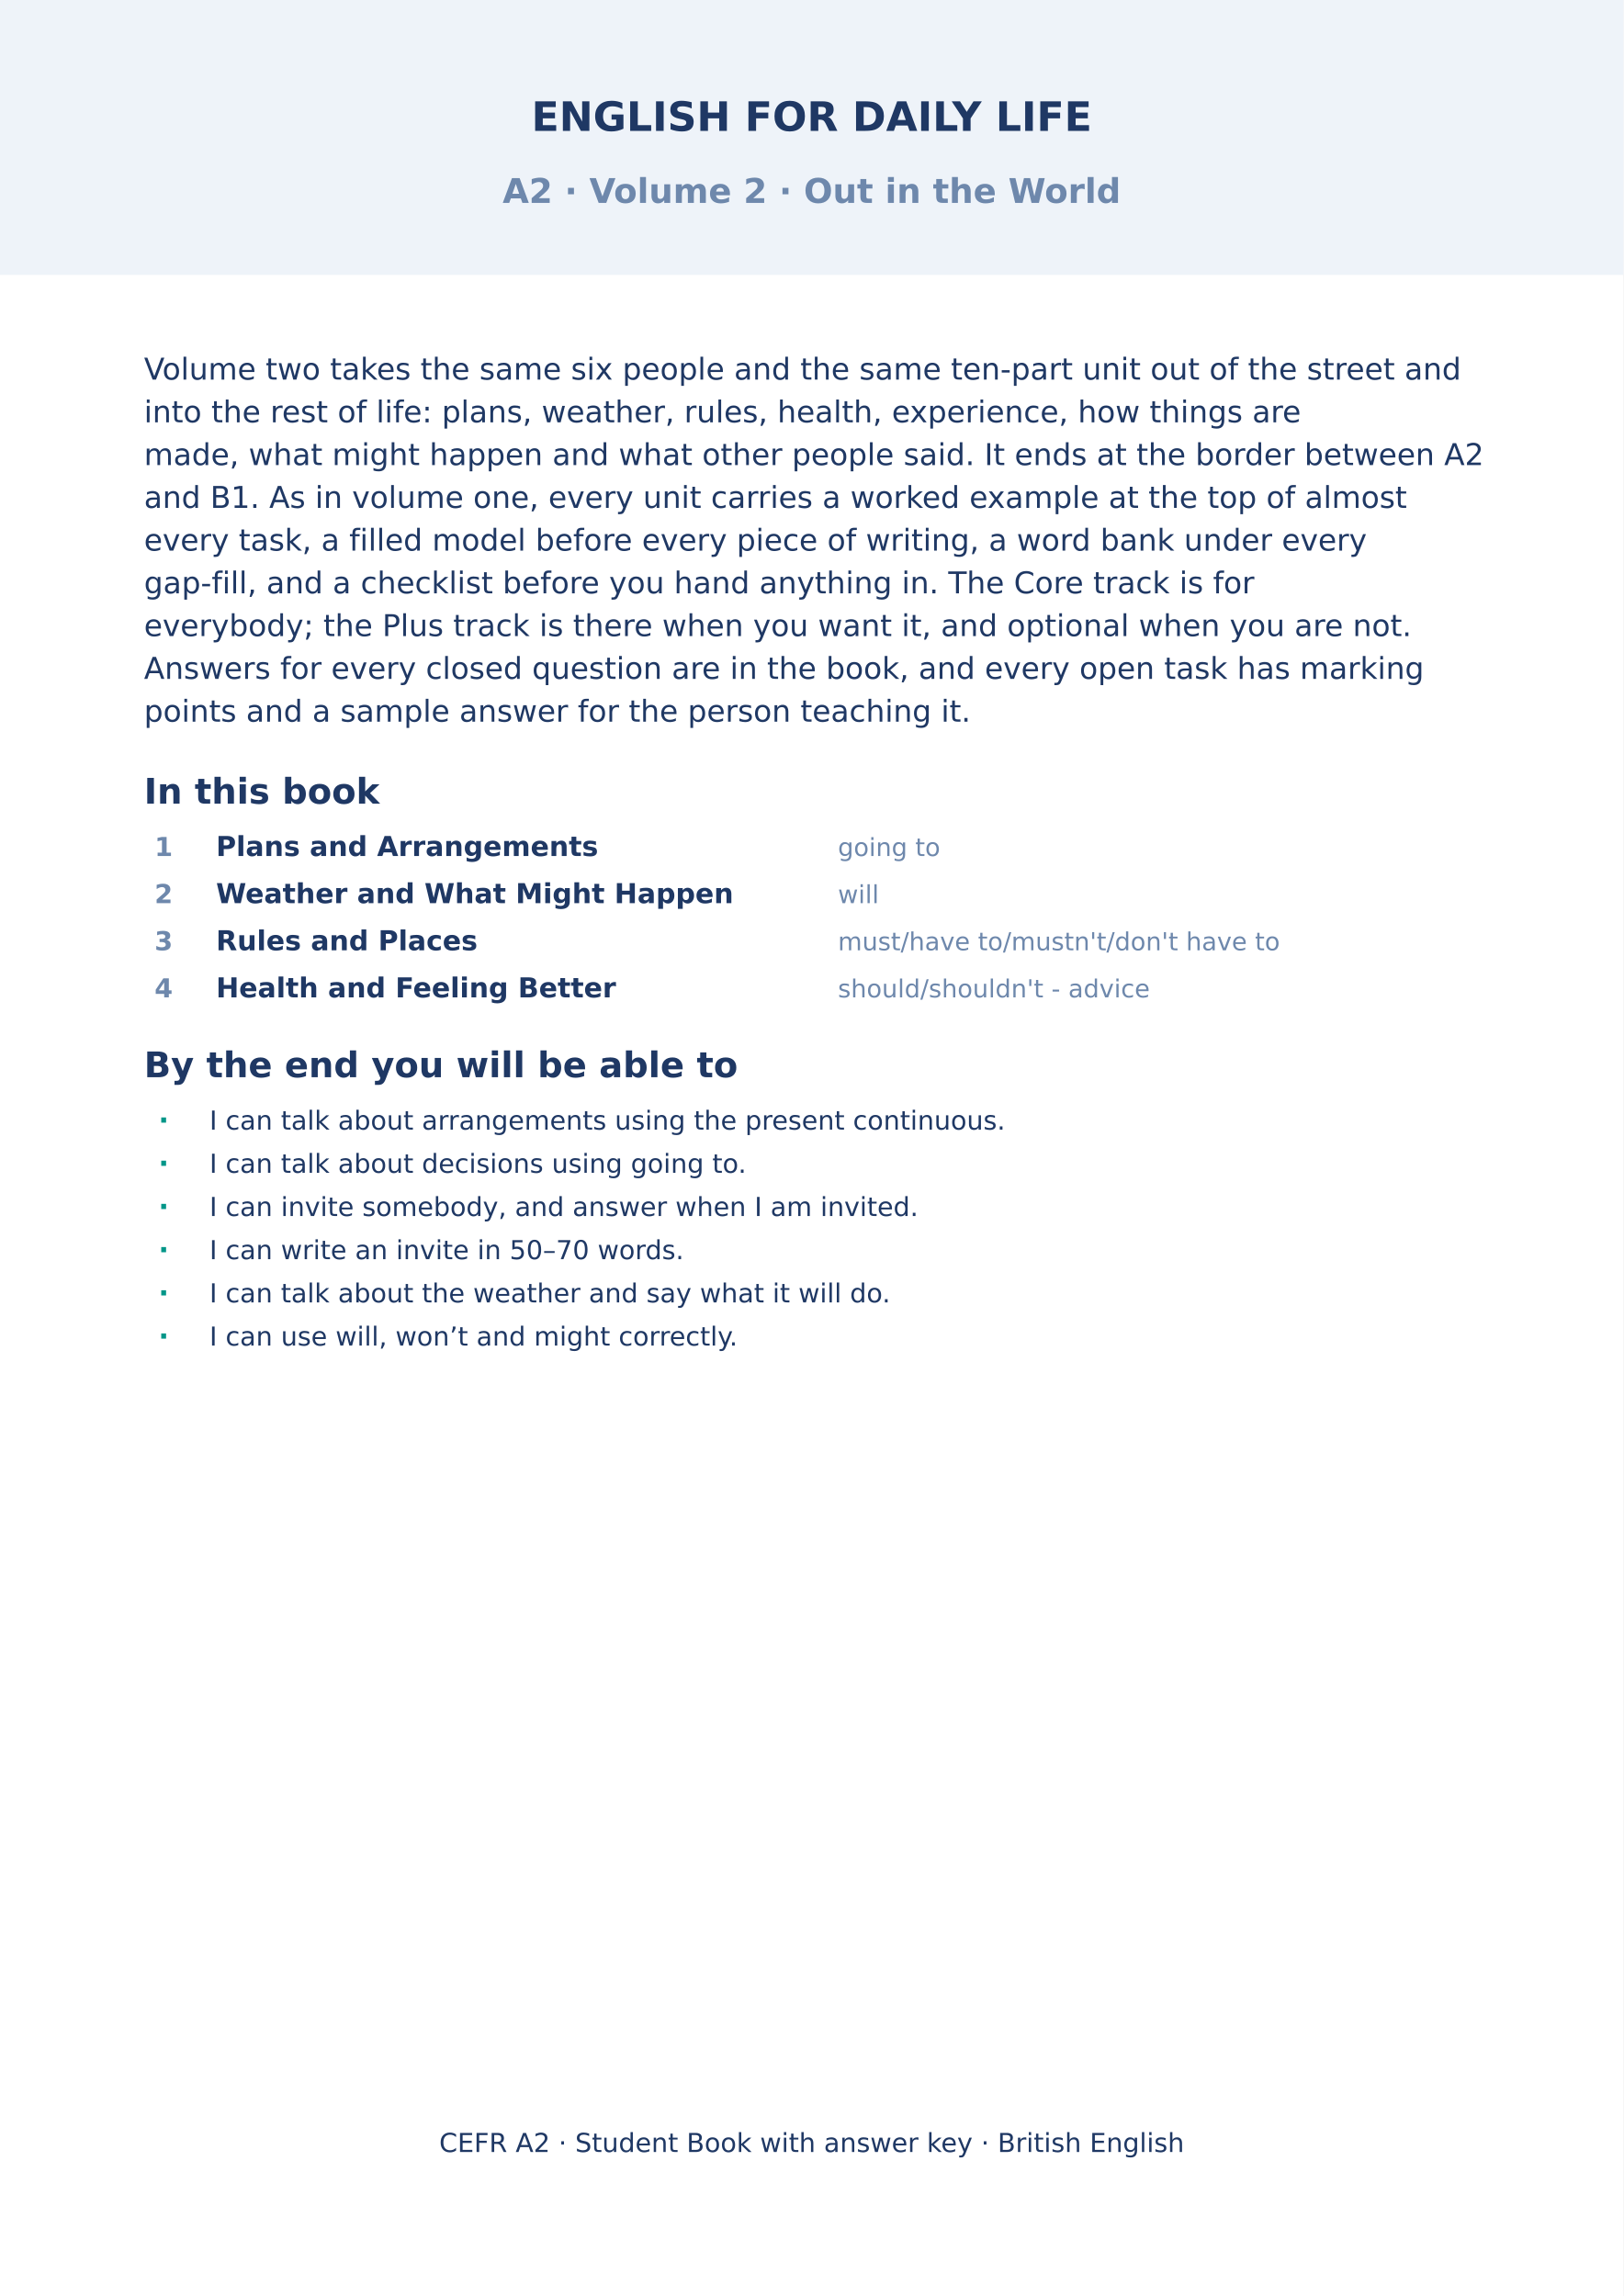
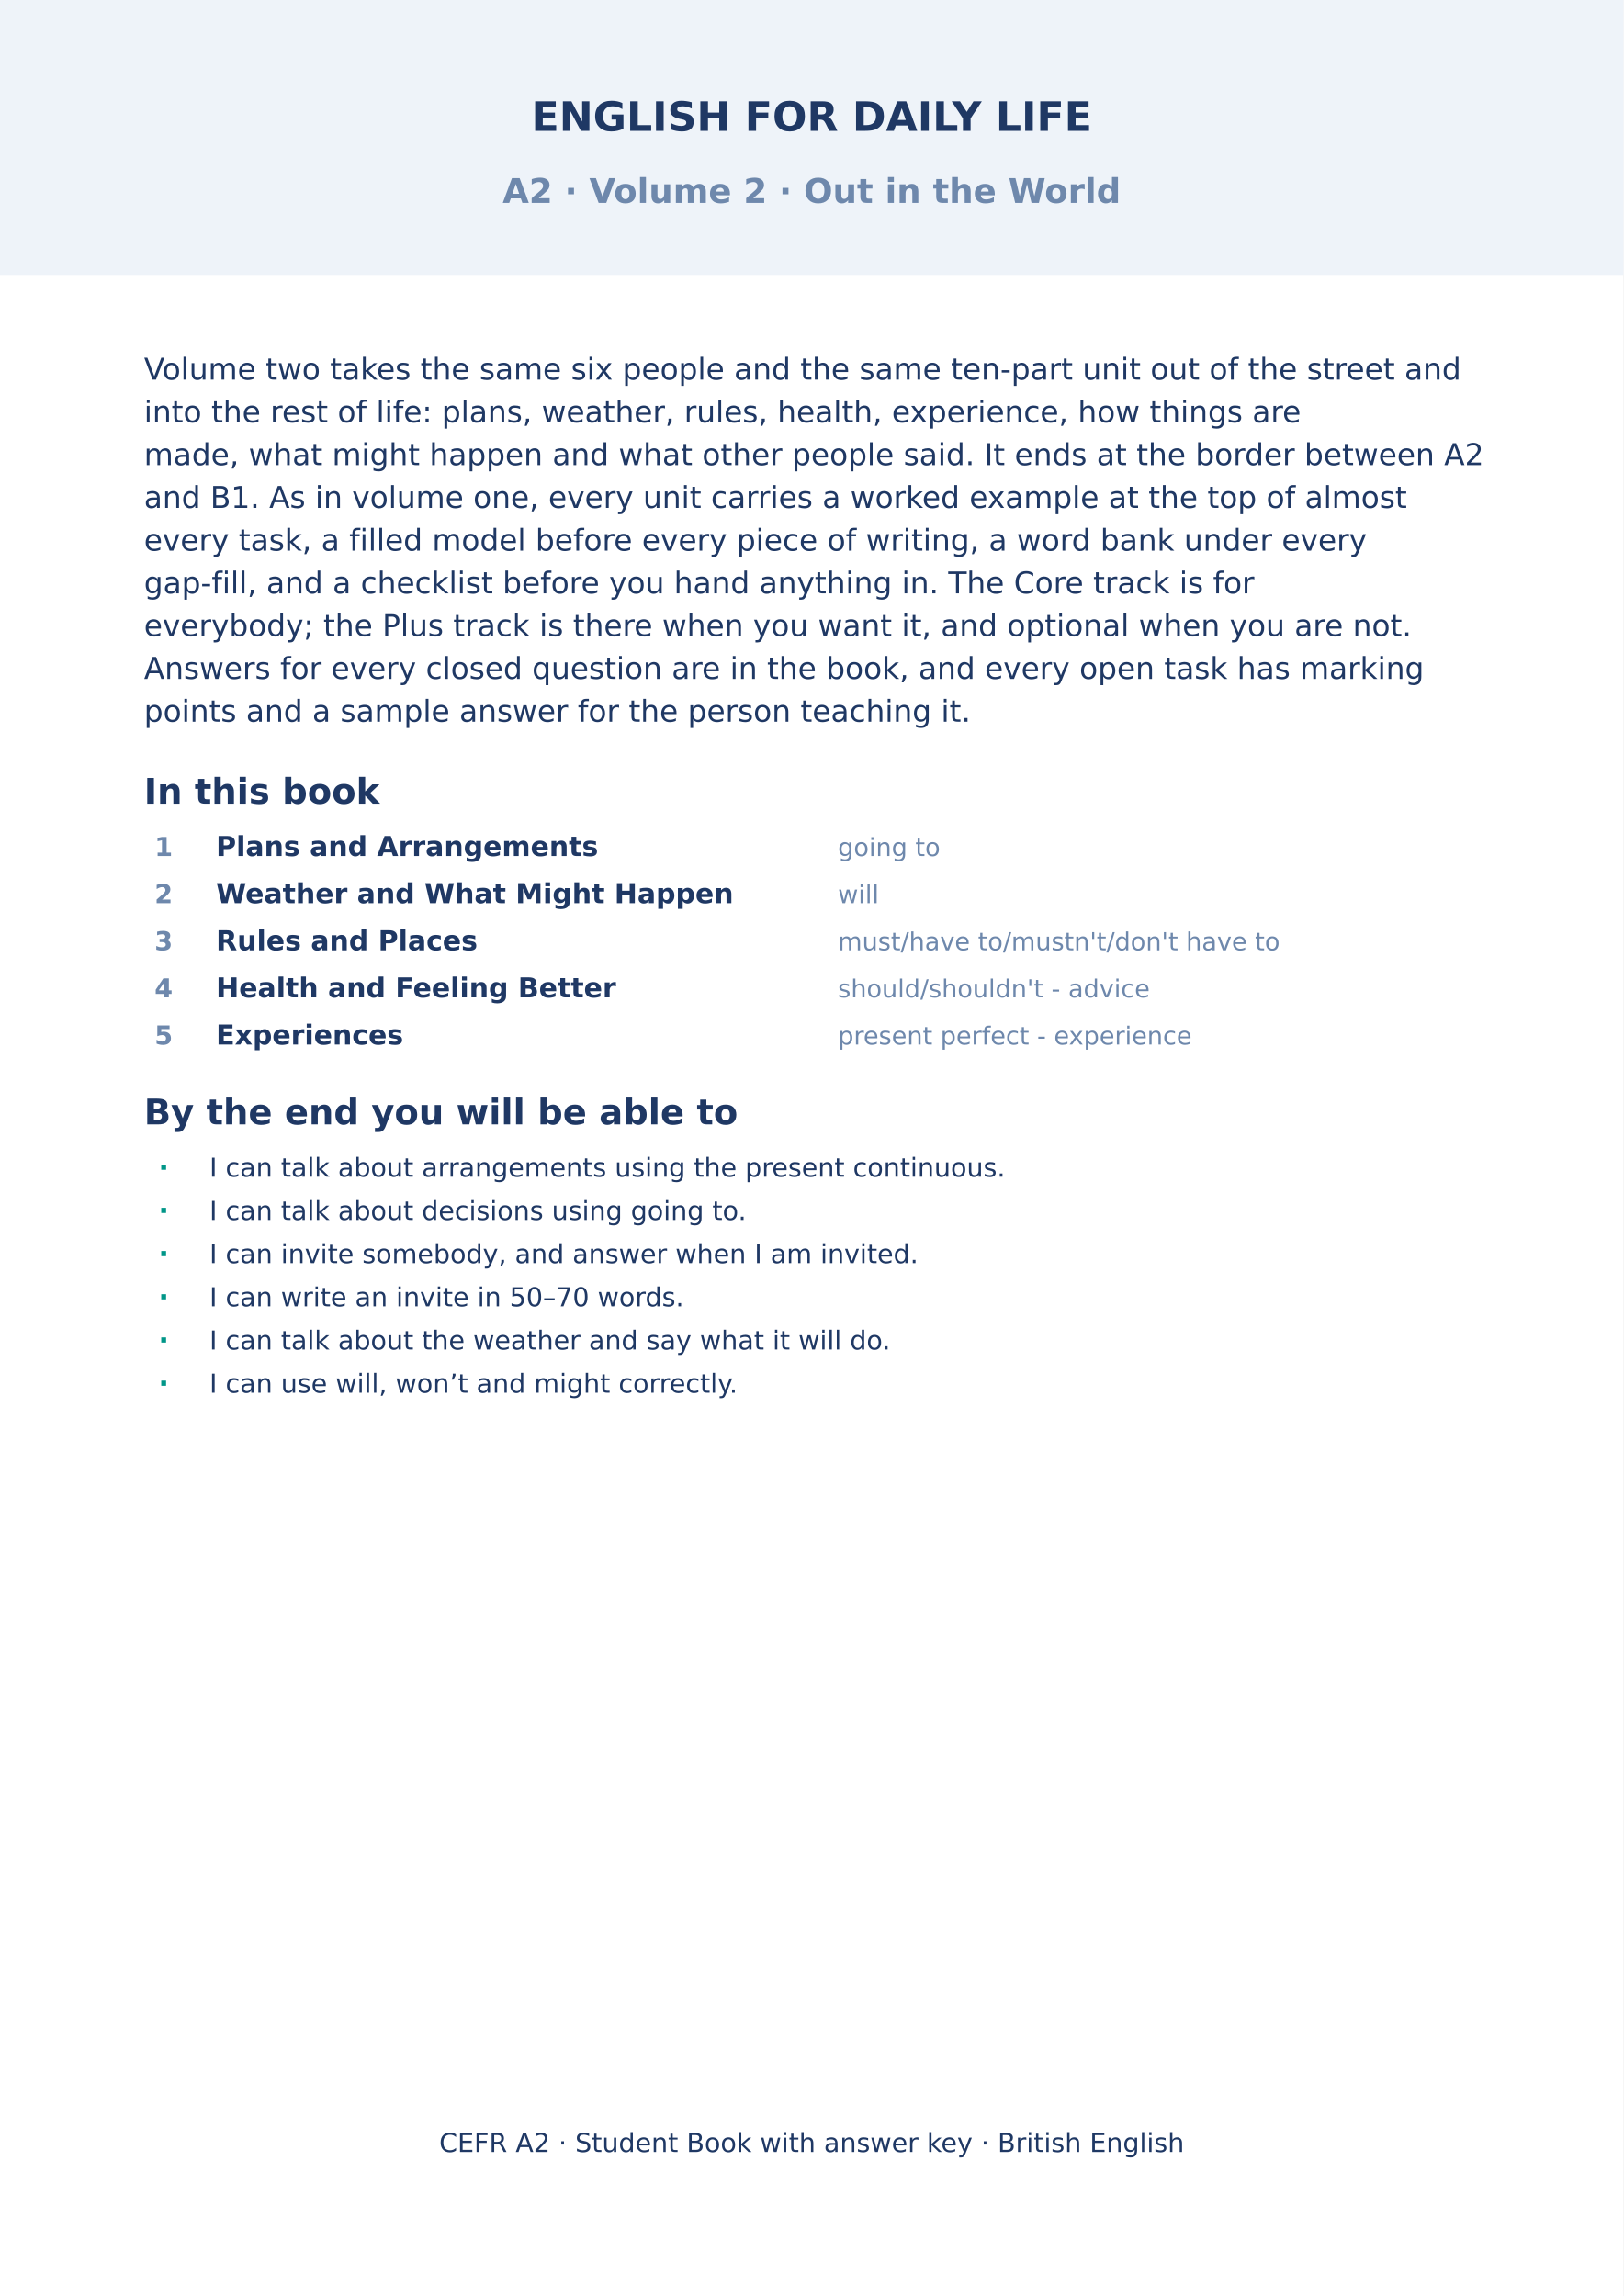
<svg xmlns="http://www.w3.org/2000/svg" width="2480" height="3508" viewBox="0 0 2480 3508">
  <rect width="2480" height="3508" fill="#FFFFFF" />
  <rect x="0.0" y="0.0" width="2480.0" height="420.0" rx="0" fill="#EEF3F9" stroke="#EEF3F9" stroke-width="0" />
  <text x="1240.0" y="200.0" font-family="DejaVu Sans" font-size="62" font-weight="bold" fill="#1F3864" text-anchor="middle">ENGLISH FOR DAILY LIFE</text>
  <text x="1240.0" y="310.0" font-family="DejaVu Sans" font-size="52" font-weight="bold" fill="#6E88AC" text-anchor="middle">A2 · Volume 2 · Out in the World</text>
  <text x="220.0" y="580.0" font-family="DejaVu Sans" font-size="46" font-weight="normal" fill="#1F3864" text-anchor="start">Volume two takes the same six people and the same ten-part unit out of the street and</text>
  <text x="220.0" y="645.3" font-family="DejaVu Sans" font-size="46" font-weight="normal" fill="#1F3864" text-anchor="start">into the rest of life: plans, weather, rules, health, experience, how things are</text>
  <text x="220.0" y="710.6" font-family="DejaVu Sans" font-size="46" font-weight="normal" fill="#1F3864" text-anchor="start">made, what might happen and what other people said. It ends at the border between A2</text>
  <text x="220.0" y="776.0" font-family="DejaVu Sans" font-size="46" font-weight="normal" fill="#1F3864" text-anchor="start">and B1. As in volume one, every unit carries a worked example at the top of almost</text>
  <text x="220.0" y="841.3" font-family="DejaVu Sans" font-size="46" font-weight="normal" fill="#1F3864" text-anchor="start">every task, a filled model before every piece of writing, a word bank under every</text>
  <text x="220.0" y="906.6" font-family="DejaVu Sans" font-size="46" font-weight="normal" fill="#1F3864" text-anchor="start">gap-fill, and a checklist before you hand anything in. The Core track is for</text>
  <text x="220.0" y="971.9" font-family="DejaVu Sans" font-size="46" font-weight="normal" fill="#1F3864" text-anchor="start">everybody; the Plus track is there when you want it, and optional when you are not.</text>
  <text x="220.0" y="1037.2" font-family="DejaVu Sans" font-size="46" font-weight="normal" fill="#1F3864" text-anchor="start">Answers for every closed question are in the book, and every open task has marking</text>
  <text x="220.0" y="1102.6" font-family="DejaVu Sans" font-size="46" font-weight="normal" fill="#1F3864" text-anchor="start">points and a sample answer for the person teaching it.</text>
  <text x="220.0" y="1227.9" font-family="DejaVu Sans" font-size="54" font-weight="bold" fill="#1F3864" text-anchor="start">In this book</text>
  <text x="250.0" y="1307.9" font-family="DejaVu Sans" font-size="40" font-weight="bold" fill="#6E88AC" text-anchor="middle">1</text>
  <text x="330.0" y="1307.9" font-family="DejaVu Sans" font-size="42" font-weight="bold" fill="#1F3864" text-anchor="start">Plans and Arrangements</text>
  <text x="1280.0" y="1307.9" font-family="DejaVu Sans" font-size="38" font-weight="normal" fill="#6E88AC" text-anchor="start">going to</text>
  <text x="250.0" y="1379.9" font-family="DejaVu Sans" font-size="40" font-weight="bold" fill="#6E88AC" text-anchor="middle">2</text>
  <text x="330.0" y="1379.9" font-family="DejaVu Sans" font-size="42" font-weight="bold" fill="#1F3864" text-anchor="start">Weather and What Might Happen</text>
  <text x="1280.0" y="1379.9" font-family="DejaVu Sans" font-size="38" font-weight="normal" fill="#6E88AC" text-anchor="start">will</text>
  <text x="250.0" y="1451.9" font-family="DejaVu Sans" font-size="40" font-weight="bold" fill="#6E88AC" text-anchor="middle">3</text>
  <text x="330.0" y="1451.9" font-family="DejaVu Sans" font-size="42" font-weight="bold" fill="#1F3864" text-anchor="start">Rules and Places</text>
  <text x="1280.0" y="1451.9" font-family="DejaVu Sans" font-size="38" font-weight="normal" fill="#6E88AC" text-anchor="start">must/have to/mustn't/don't have to</text>
  <text x="250.0" y="1523.9" font-family="DejaVu Sans" font-size="40" font-weight="bold" fill="#6E88AC" text-anchor="middle">4</text>
  <text x="330.0" y="1523.9" font-family="DejaVu Sans" font-size="42" font-weight="bold" fill="#1F3864" text-anchor="start">Health and Feeling Better</text>
  <text x="1280.0" y="1523.9" font-family="DejaVu Sans" font-size="38" font-weight="normal" fill="#6E88AC" text-anchor="start">should/shouldn't - advice</text>
-   <text x="220.0" y="1645.9" font-family="DejaVu Sans" font-size="54" font-weight="bold" fill="#1F3864" text-anchor="start">By the end you will be able to</text>
-   <text x="250.0" y="1725.9" font-family="DejaVu Sans" font-size="42" font-weight="bold" fill="#009688" text-anchor="middle">·</text>
-   <text x="320.0" y="1725.9" font-family="DejaVu Sans" font-size="40" font-weight="normal" fill="#1F3864" text-anchor="start">I can talk about arrangements using the present continuous.</text>
-   <text x="250.0" y="1791.9" font-family="DejaVu Sans" font-size="42" font-weight="bold" fill="#009688" text-anchor="middle">·</text>
-   <text x="320.0" y="1791.9" font-family="DejaVu Sans" font-size="40" font-weight="normal" fill="#1F3864" text-anchor="start">I can talk about decisions using going to.</text>
-   <text x="250.0" y="1857.9" font-family="DejaVu Sans" font-size="42" font-weight="bold" fill="#009688" text-anchor="middle">·</text>
-   <text x="320.0" y="1857.9" font-family="DejaVu Sans" font-size="40" font-weight="normal" fill="#1F3864" text-anchor="start">I can invite somebody, and answer when I am invited.</text>
-   <text x="250.0" y="1923.9" font-family="DejaVu Sans" font-size="42" font-weight="bold" fill="#009688" text-anchor="middle">·</text>
-   <text x="320.0" y="1923.9" font-family="DejaVu Sans" font-size="40" font-weight="normal" fill="#1F3864" text-anchor="start">I can write an invite in 50–70 words.</text>
-   <text x="250.0" y="1989.9" font-family="DejaVu Sans" font-size="42" font-weight="bold" fill="#009688" text-anchor="middle">·</text>
-   <text x="320.0" y="1989.9" font-family="DejaVu Sans" font-size="40" font-weight="normal" fill="#1F3864" text-anchor="start">I can talk about the weather and say what it will do.</text>
-   <text x="250.0" y="2055.9" font-family="DejaVu Sans" font-size="42" font-weight="bold" fill="#009688" text-anchor="middle">·</text>
-   <text x="320.0" y="2055.9" font-family="DejaVu Sans" font-size="40" font-weight="normal" fill="#1F3864" text-anchor="start">I can use will, won’t and might correctly.</text>
+   <text x="250.0" y="1595.9" font-family="DejaVu Sans" font-size="40" font-weight="bold" fill="#6E88AC" text-anchor="middle">5</text>
+   <text x="330.0" y="1595.9" font-family="DejaVu Sans" font-size="42" font-weight="bold" fill="#1F3864" text-anchor="start">Experiences</text>
+   <text x="1280.0" y="1595.9" font-family="DejaVu Sans" font-size="38" font-weight="normal" fill="#6E88AC" text-anchor="start">present perfect - experience</text>
+   <text x="220.0" y="1717.9" font-family="DejaVu Sans" font-size="54" font-weight="bold" fill="#1F3864" text-anchor="start">By the end you will be able to</text>
+   <text x="250.0" y="1797.9" font-family="DejaVu Sans" font-size="42" font-weight="bold" fill="#009688" text-anchor="middle">·</text>
+   <text x="320.0" y="1797.9" font-family="DejaVu Sans" font-size="40" font-weight="normal" fill="#1F3864" text-anchor="start">I can talk about arrangements using the present continuous.</text>
+   <text x="250.0" y="1863.9" font-family="DejaVu Sans" font-size="42" font-weight="bold" fill="#009688" text-anchor="middle">·</text>
+   <text x="320.0" y="1863.9" font-family="DejaVu Sans" font-size="40" font-weight="normal" fill="#1F3864" text-anchor="start">I can talk about decisions using going to.</text>
+   <text x="250.0" y="1929.9" font-family="DejaVu Sans" font-size="42" font-weight="bold" fill="#009688" text-anchor="middle">·</text>
+   <text x="320.0" y="1929.9" font-family="DejaVu Sans" font-size="40" font-weight="normal" fill="#1F3864" text-anchor="start">I can invite somebody, and answer when I am invited.</text>
+   <text x="250.0" y="1995.9" font-family="DejaVu Sans" font-size="42" font-weight="bold" fill="#009688" text-anchor="middle">·</text>
+   <text x="320.0" y="1995.9" font-family="DejaVu Sans" font-size="40" font-weight="normal" fill="#1F3864" text-anchor="start">I can write an invite in 50–70 words.</text>
+   <text x="250.0" y="2061.9" font-family="DejaVu Sans" font-size="42" font-weight="bold" fill="#009688" text-anchor="middle">·</text>
+   <text x="320.0" y="2061.9" font-family="DejaVu Sans" font-size="40" font-weight="normal" fill="#1F3864" text-anchor="start">I can talk about the weather and say what it will do.</text>
+   <text x="250.0" y="2127.9" font-family="DejaVu Sans" font-size="42" font-weight="bold" fill="#009688" text-anchor="middle">·</text>
+   <text x="320.0" y="2127.9" font-family="DejaVu Sans" font-size="40" font-weight="normal" fill="#1F3864" text-anchor="start">I can use will, won’t and might correctly.</text>
  <text x="1240.0" y="3288.0" font-family="DejaVu Sans" font-size="40" font-weight="normal" fill="#1F3864" text-anchor="middle">CEFR A2 · Student Book with answer key · British English</text>
</svg>
